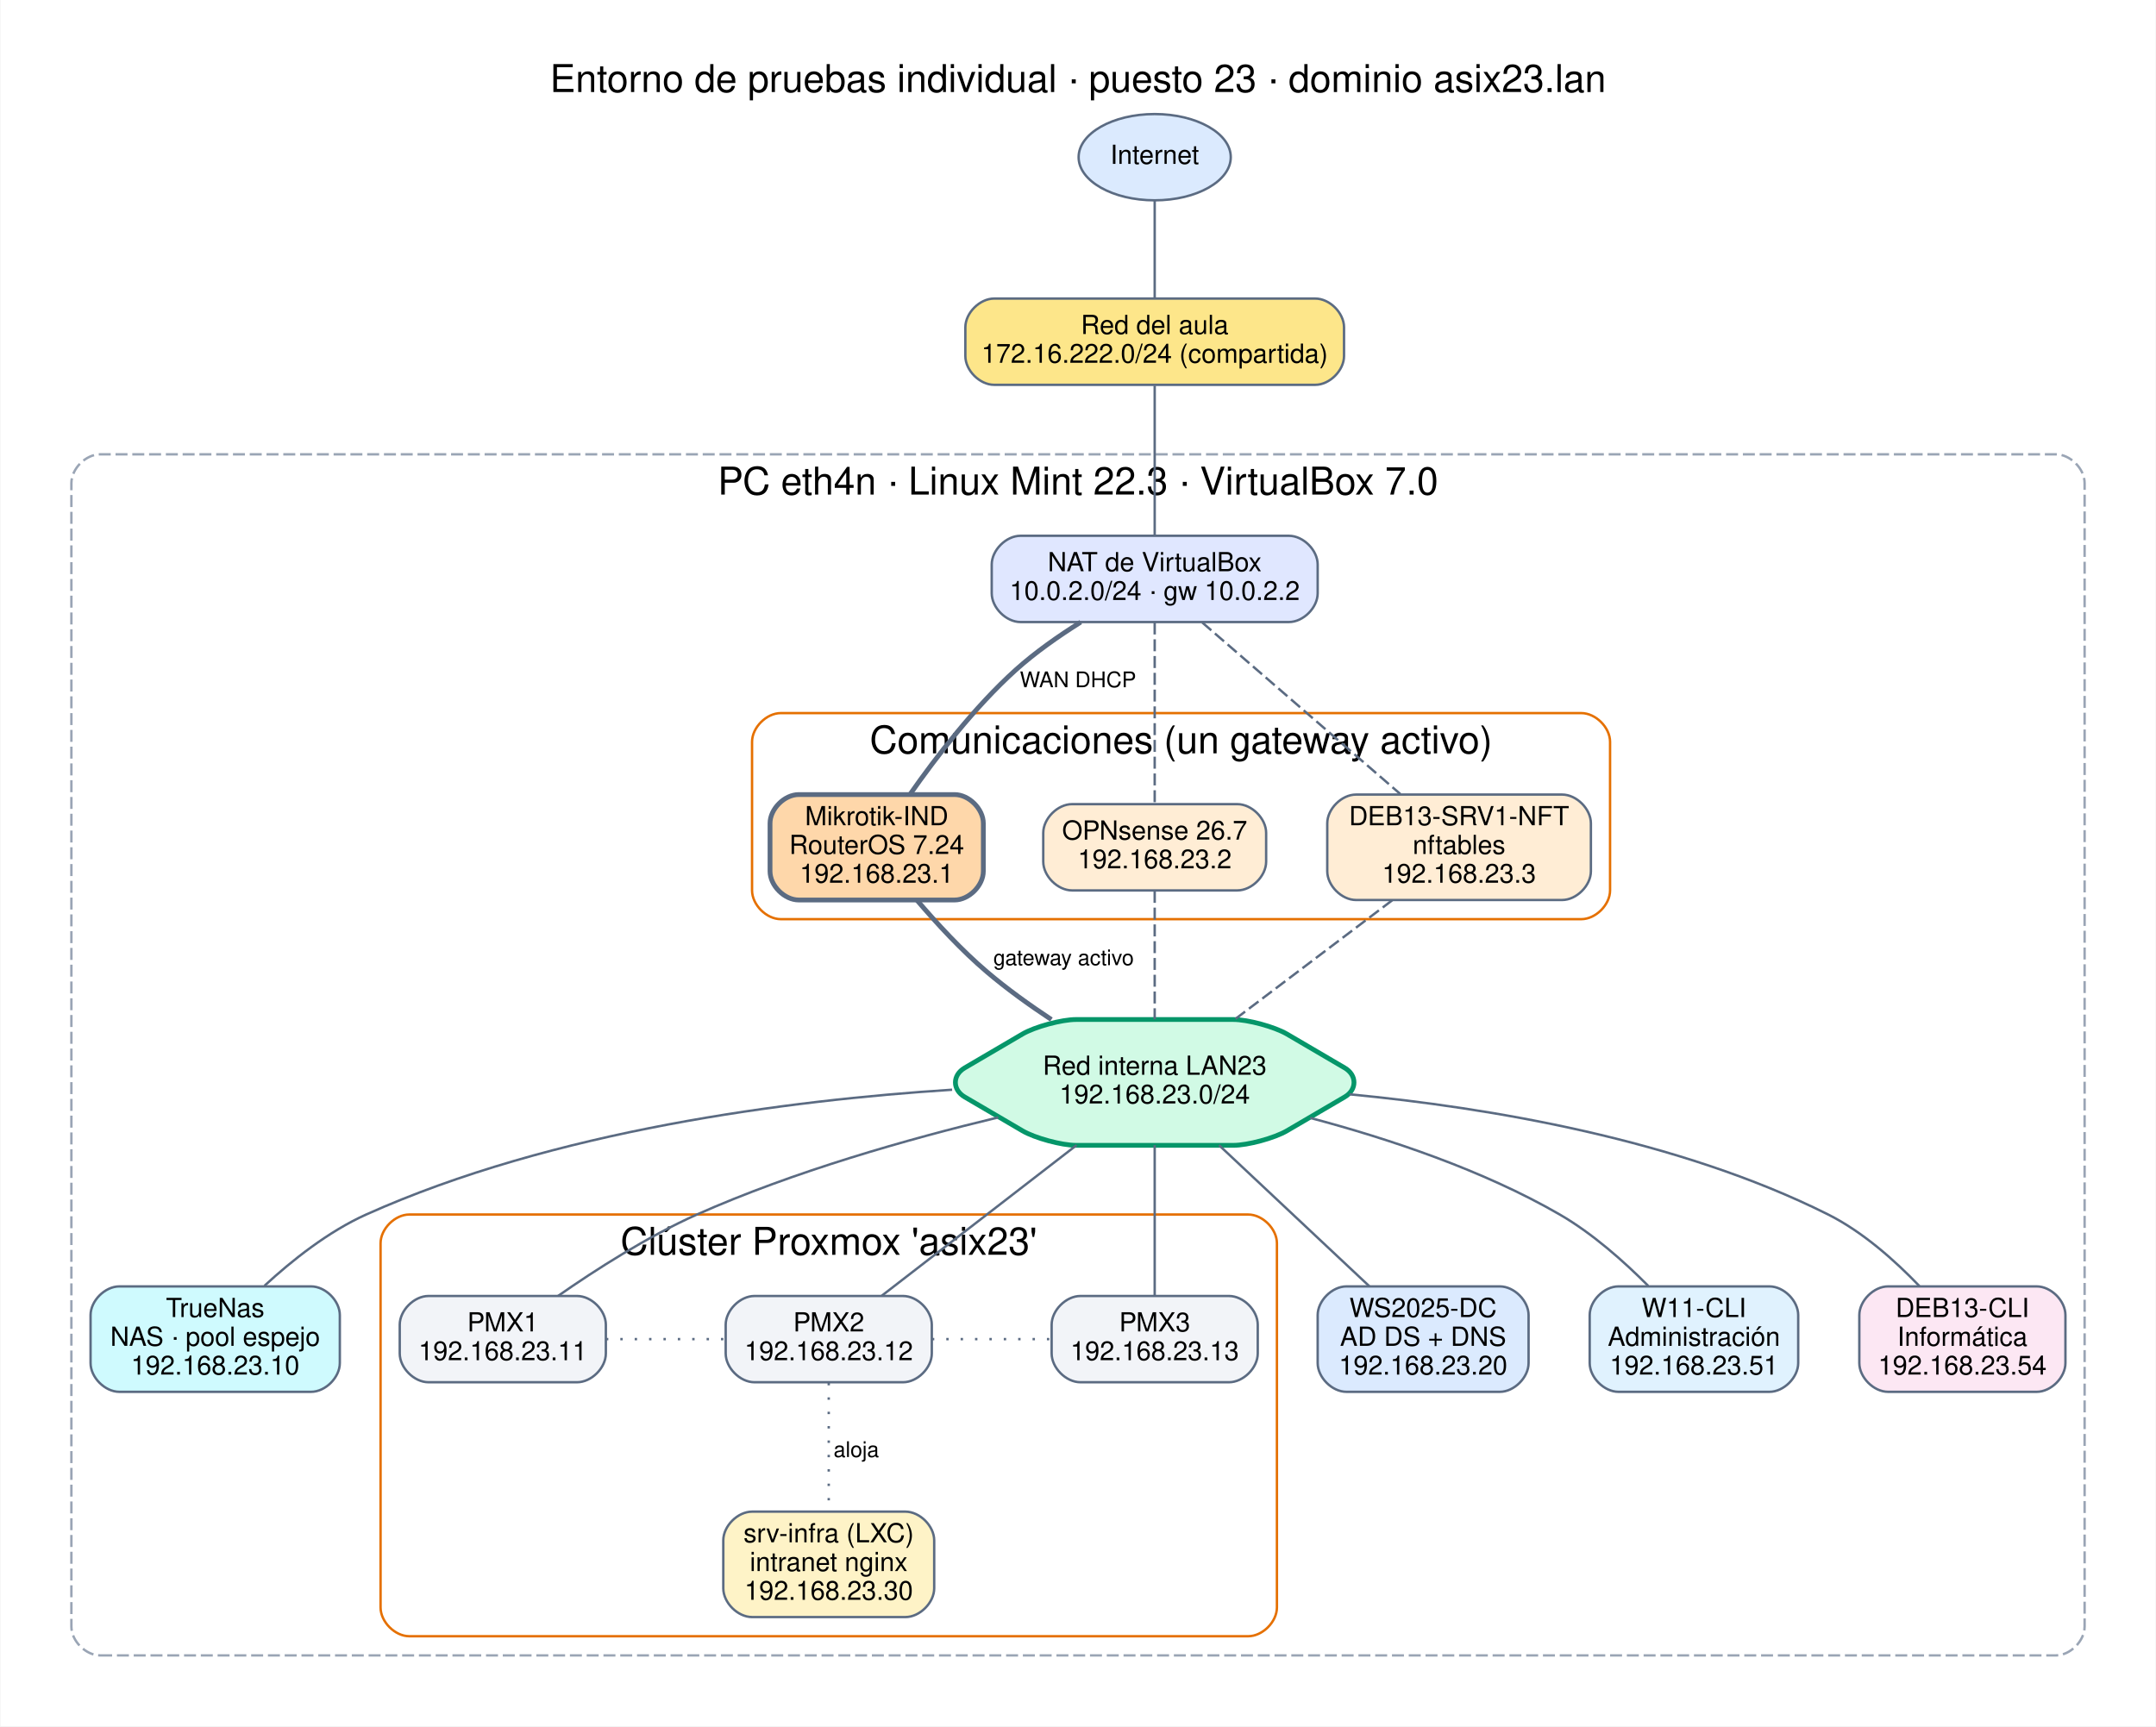
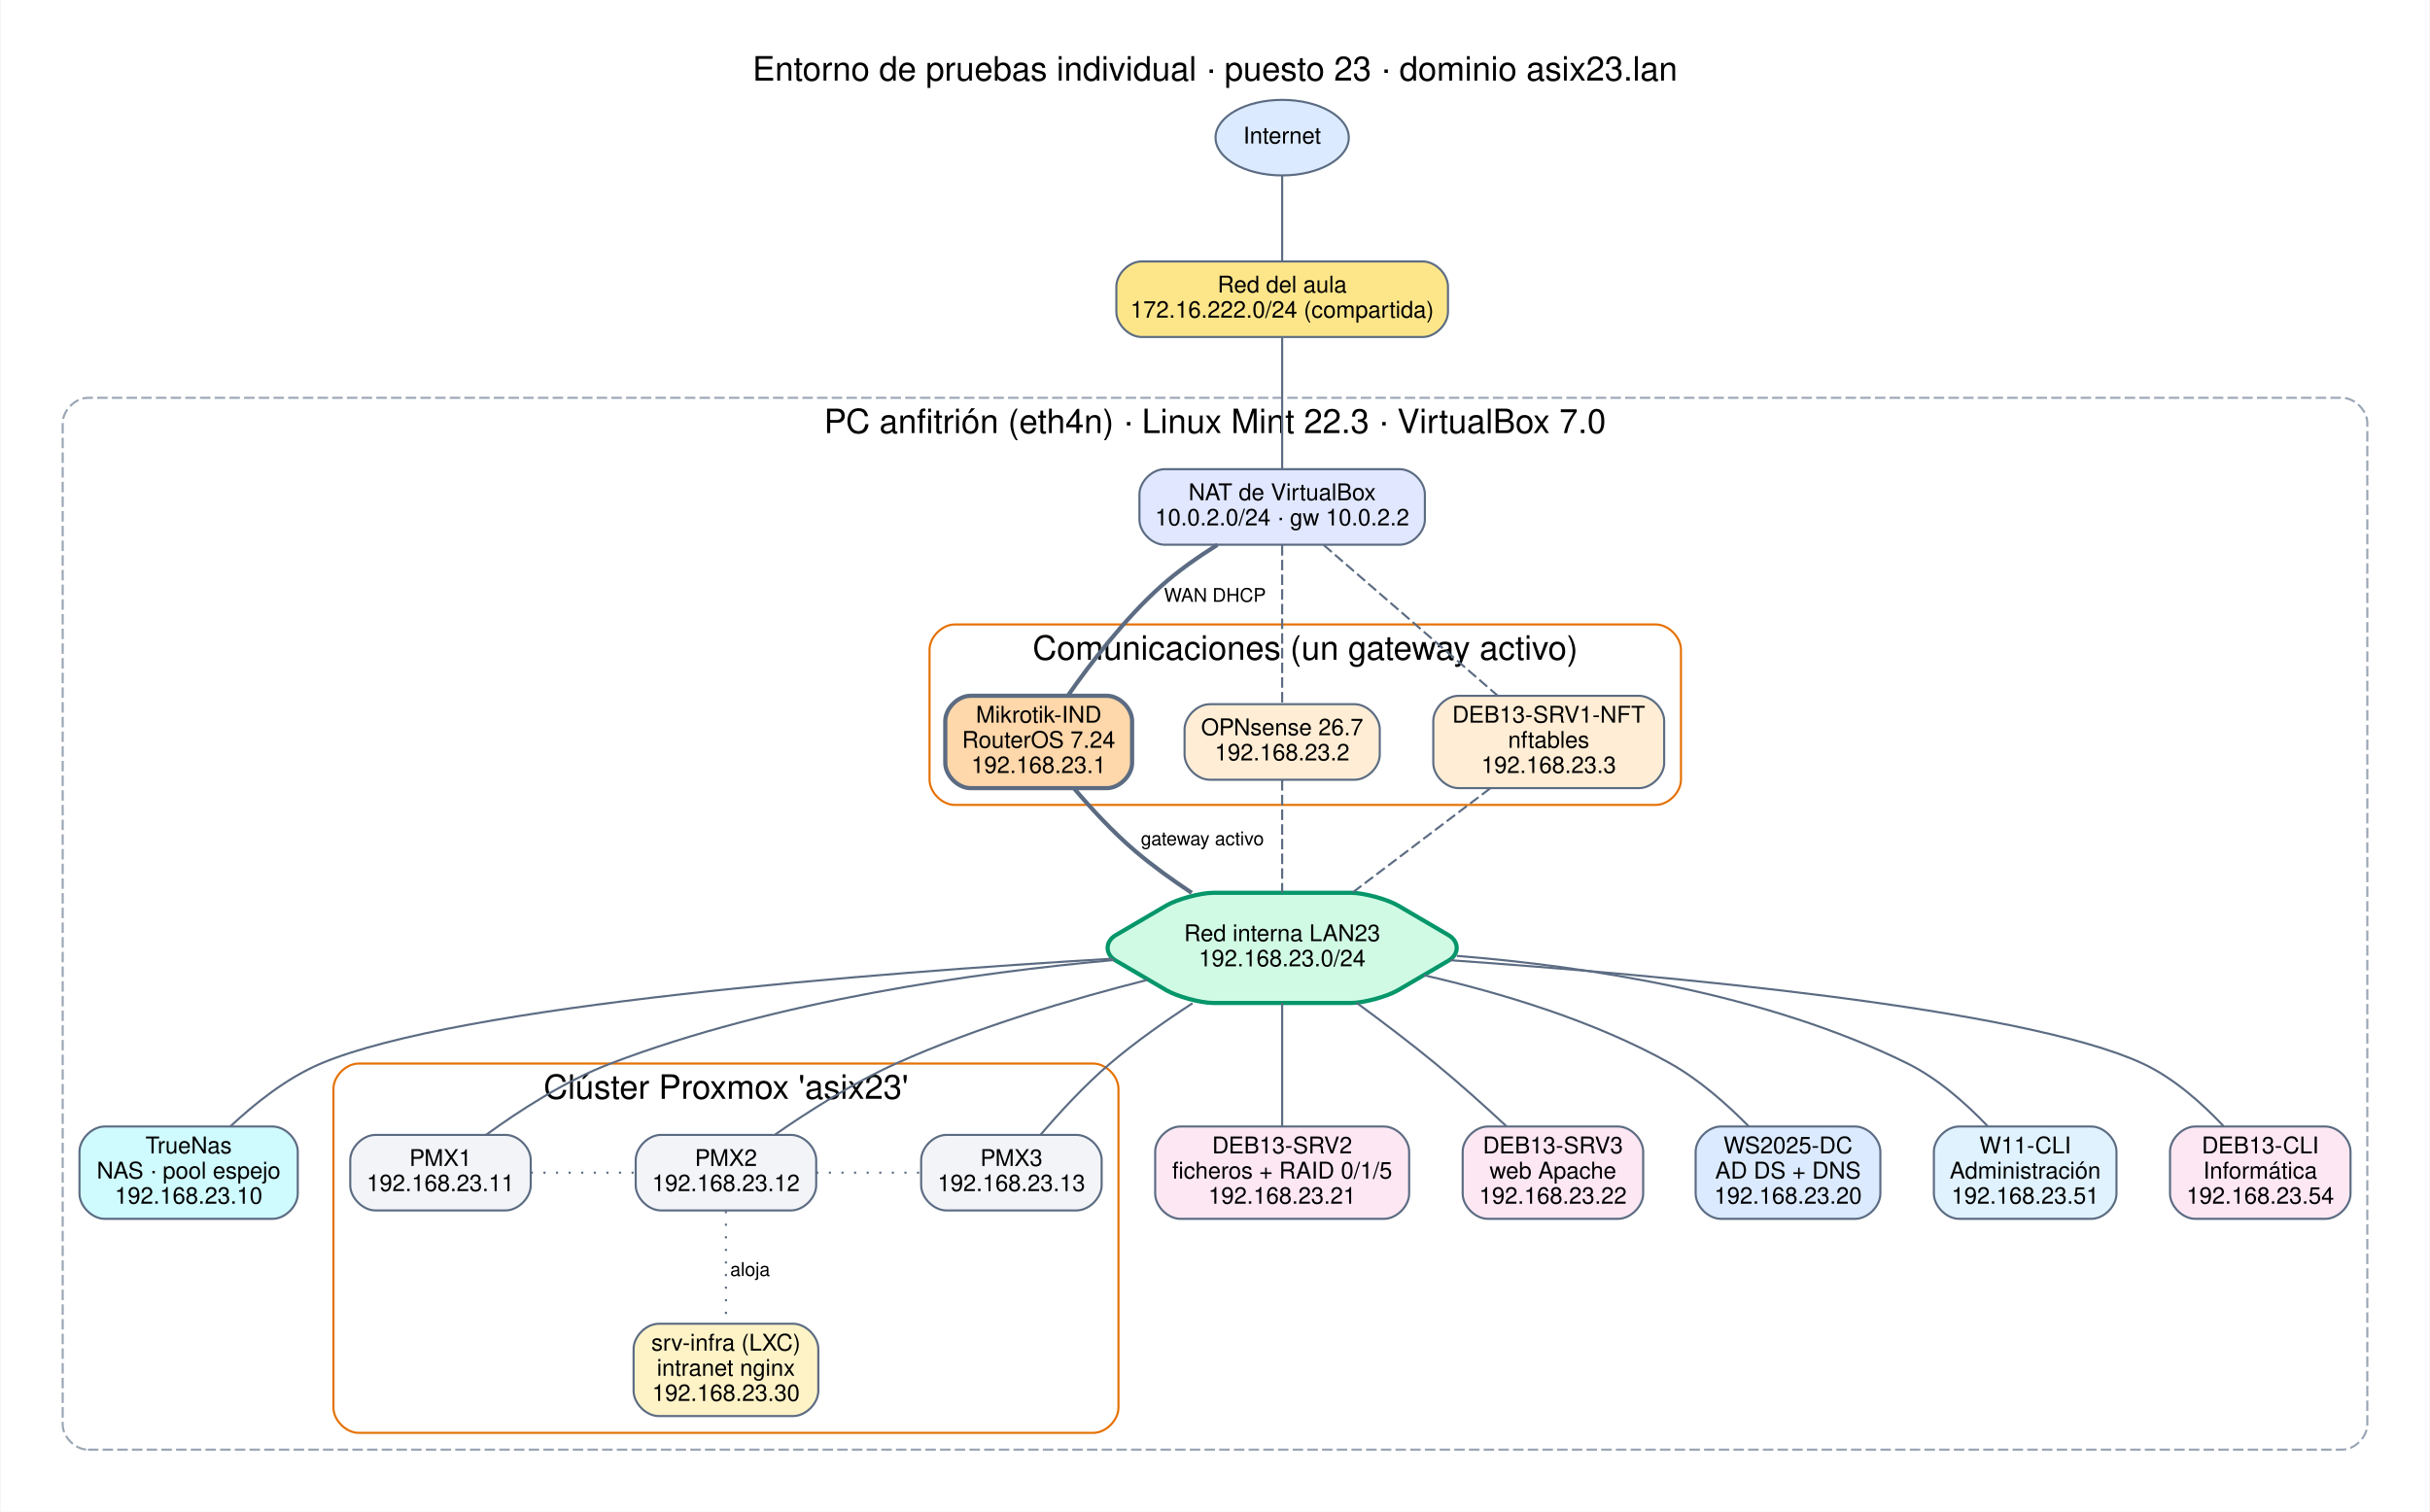
- <svg xmlns="http://www.w3.org/2000/svg" width="899pt" height="720pt" viewBox="0.00 0.00 899.20 720.46">
+ <svg xmlns="http://www.w3.org/2000/svg" width="1157pt" height="720pt" viewBox="0.00 0.00 1157.20 720.46">
  <g id="graph0" class="graph" transform="scale(1 1) rotate(0) translate(21.6 698.86)">
-     <polygon fill="white" stroke="transparent" points="-21.6,21.6 -21.6,-698.86 877.6,-698.86 877.6,21.6 -21.6,21.6" />
-     <text text-anchor="middle" x="428" y="-660.46" font-family="Helvetica,sans-Serif" font-size="16.00">Entorno de pruebas individual · puesto 23 · dominio asix23.lan</text>
+     <polygon fill="white" stroke="transparent" points="-21.6,21.6 -21.6,-698.86 1135.6,-698.86 1135.6,21.6 -21.6,21.6" />
+     <text text-anchor="middle" x="557" y="-660.46" font-family="Helvetica,sans-Serif" font-size="16.00">Entorno de pruebas individual · puesto 23 · dominio asix23.lan</text>
    <g id="clust1" class="cluster">
-       <path fill="white" stroke="#9aa5b5" stroke-dasharray="5,2" d="M20,-8C20,-8 836,-8 836,-8 842,-8 848,-14 848,-20 848,-20 848,-497.26 848,-497.26 848,-503.26 842,-509.26 836,-509.26 836,-509.26 20,-509.26 20,-509.26 14,-509.26 8,-503.26 8,-497.26 8,-497.26 8,-20 8,-20 8,-14 14,-8 20,-8" />
-       <text text-anchor="middle" x="428" y="-492.46" font-family="Helvetica,sans-Serif" font-size="16.00">PC eth4n · Linux Mint 22.3 · VirtualBox 7.0</text>
+       <path fill="white" stroke="#9aa5b5" stroke-dasharray="5,2" d="M20,-8C20,-8 1094,-8 1094,-8 1100,-8 1106,-14 1106,-20 1106,-20 1106,-497.26 1106,-497.26 1106,-503.26 1100,-509.26 1094,-509.26 1094,-509.26 20,-509.26 20,-509.26 14,-509.26 8,-503.26 8,-497.26 8,-497.26 8,-20 8,-20 8,-14 14,-8 20,-8" />
+       <text text-anchor="middle" x="557" y="-492.46" font-family="Helvetica,sans-Serif" font-size="16.00">PC anfitrión (eth4n) · Linux Mint 22.3 · VirtualBox 7.0</text>
    </g>
    <g id="clust2" class="cluster">
-       <path fill="white" stroke="#e57000" d="M304,-315.26C304,-315.26 638,-315.26 638,-315.26 644,-315.26 650,-321.26 650,-327.26 650,-327.26 650,-389.26 650,-389.26 650,-395.26 644,-401.26 638,-401.26 638,-401.26 304,-401.26 304,-401.26 298,-401.26 292,-395.26 292,-389.26 292,-389.26 292,-327.26 292,-327.26 292,-321.26 298,-315.26 304,-315.26" />
-       <text text-anchor="middle" x="471" y="-384.46" font-family="Helvetica,sans-Serif" font-size="16.00">Comunicaciones (un gateway activo)</text>
+       <path fill="white" stroke="#e57000" d="M433,-315.26C433,-315.26 767,-315.26 767,-315.26 773,-315.26 779,-321.26 779,-327.26 779,-327.26 779,-389.26 779,-389.26 779,-395.26 773,-401.26 767,-401.26 767,-401.26 433,-401.26 433,-401.26 427,-401.26 421,-395.26 421,-389.26 421,-389.26 421,-327.26 421,-327.26 421,-321.26 427,-315.26 433,-315.26" />
+       <text text-anchor="middle" x="600" y="-384.46" font-family="Helvetica,sans-Serif" font-size="16.00">Comunicaciones (un gateway activo)</text>
    </g>
    <g id="clust3" class="cluster">
      <path fill="white" stroke="#e57000" d="M149,-16C149,-16 499,-16 499,-16 505,-16 511,-22 511,-28 511,-28 511,-180 511,-180 511,-186 505,-192 499,-192 499,-192 149,-192 149,-192 143,-192 137,-186 137,-180 137,-180 137,-28 137,-28 137,-22 143,-16 149,-16" />
      <text text-anchor="middle" x="324" y="-175.2" font-family="Helvetica,sans-Serif" font-size="16.00">Clúster Proxmox 'asix23'</text>
    </g>
    <g id="node1" class="node">
-       <ellipse fill="#dbeafe" stroke="#5b6b82" cx="460" cy="-633.26" rx="31.74" ry="18" />
-       <text text-anchor="middle" x="460" y="-630.46" font-family="Helvetica,sans-Serif" font-size="11.00">Internet</text>
+       <ellipse fill="#dbeafe" stroke="#5b6b82" cx="589" cy="-633.26" rx="31.74" ry="18" />
+       <text text-anchor="middle" x="589" y="-630.46" font-family="Helvetica,sans-Serif" font-size="11.00">Internet</text>
    </g>
    <g id="node2" class="node">
-       <path fill="#fde68a" stroke="#5b6b82" d="M527,-574.26C527,-574.26 393,-574.26 393,-574.26 387,-574.26 381,-568.26 381,-562.26 381,-562.26 381,-550.26 381,-550.26 381,-544.26 387,-538.26 393,-538.26 393,-538.26 527,-538.26 527,-538.26 533,-538.26 539,-544.26 539,-550.26 539,-550.26 539,-562.26 539,-562.26 539,-568.26 533,-574.26 527,-574.26" />
-       <text text-anchor="middle" x="460" y="-559.46" font-family="Helvetica,sans-Serif" font-size="11.00">Red del aula</text>
-       <text text-anchor="middle" x="460" y="-547.46" font-family="Helvetica,sans-Serif" font-size="11.00">172.16.222.0/24 (compartida)</text>
+       <path fill="#fde68a" stroke="#5b6b82" d="M656,-574.26C656,-574.26 522,-574.26 522,-574.26 516,-574.26 510,-568.26 510,-562.26 510,-562.26 510,-550.26 510,-550.26 510,-544.26 516,-538.26 522,-538.26 522,-538.26 656,-538.26 656,-538.26 662,-538.26 668,-544.26 668,-550.26 668,-550.26 668,-562.26 668,-562.26 668,-568.26 662,-574.26 656,-574.26" />
+       <text text-anchor="middle" x="589" y="-559.46" font-family="Helvetica,sans-Serif" font-size="11.00">Red del aula</text>
+       <text text-anchor="middle" x="589" y="-547.46" font-family="Helvetica,sans-Serif" font-size="11.00">172.16.222.0/24 (compartida)</text>
    </g>
    <g id="edge1" class="edge">
-       <path fill="none" stroke="#5b6b82" d="M460,-615.24C460,-603.05 460,-586.7 460,-574.47" />
+       <path fill="none" stroke="#5b6b82" d="M589,-615.24C589,-603.05 589,-586.7 589,-574.47" />
    </g>
    <g id="node3" class="node">
-       <path fill="#e0e7ff" stroke="#5b6b82" d="M516,-475.26C516,-475.26 404,-475.26 404,-475.26 398,-475.26 392,-469.26 392,-463.26 392,-463.26 392,-451.26 392,-451.26 392,-445.26 398,-439.26 404,-439.26 404,-439.26 516,-439.26 516,-439.26 522,-439.26 528,-445.26 528,-451.26 528,-451.26 528,-463.26 528,-463.26 528,-469.26 522,-475.26 516,-475.26" />
-       <text text-anchor="middle" x="460" y="-460.46" font-family="Helvetica,sans-Serif" font-size="11.00">NAT de VirtualBox</text>
-       <text text-anchor="middle" x="460" y="-448.46" font-family="Helvetica,sans-Serif" font-size="11.00">10.0.2.0/24 · gw 10.0.2.2</text>
+       <path fill="#e0e7ff" stroke="#5b6b82" d="M645,-475.26C645,-475.26 533,-475.26 533,-475.26 527,-475.26 521,-469.26 521,-463.26 521,-463.26 521,-451.26 521,-451.26 521,-445.26 527,-439.26 533,-439.26 533,-439.26 645,-439.26 645,-439.26 651,-439.26 657,-445.26 657,-451.26 657,-451.26 657,-463.26 657,-463.26 657,-469.26 651,-475.26 645,-475.26" />
+       <text text-anchor="middle" x="589" y="-460.46" font-family="Helvetica,sans-Serif" font-size="11.00">NAT de VirtualBox</text>
+       <text text-anchor="middle" x="589" y="-448.46" font-family="Helvetica,sans-Serif" font-size="11.00">10.0.2.0/24 · gw 10.0.2.2</text>
    </g>
    <g id="edge2" class="edge">
-       <path fill="none" stroke="#5b6b82" d="M460,-537.91C460,-520.26 460,-493.05 460,-475.45" />
+       <path fill="none" stroke="#5b6b82" d="M589,-537.91C589,-520.26 589,-493.05 589,-475.45" />
    </g>
    <g id="node4" class="node">
-       <path fill="#fed7aa" stroke="#5b6b82" stroke-width="2" d="M376.5,-367.26C376.5,-367.26 311.5,-367.26 311.5,-367.26 305.5,-367.26 299.5,-361.26 299.5,-355.26 299.5,-355.26 299.5,-335.26 299.5,-335.26 299.5,-329.26 305.5,-323.26 311.5,-323.26 311.5,-323.26 376.5,-323.26 376.5,-323.26 382.5,-323.26 388.5,-329.26 388.5,-335.26 388.5,-335.26 388.5,-355.26 388.5,-355.26 388.5,-361.26 382.5,-367.26 376.5,-367.26" />
-       <text text-anchor="middle" x="344" y="-354.46" font-family="Helvetica,sans-Serif" font-size="11.00">Mikrotik-IND</text>
-       <text text-anchor="middle" x="344" y="-342.46" font-family="Helvetica,sans-Serif" font-size="11.00">RouterOS 7.24</text>
-       <text text-anchor="middle" x="344" y="-330.46" font-family="Helvetica,sans-Serif" font-size="11.00">192.168.23.1</text>
+       <path fill="#fed7aa" stroke="#5b6b82" stroke-width="2" d="M505.5,-367.26C505.5,-367.26 440.5,-367.26 440.5,-367.26 434.5,-367.26 428.5,-361.26 428.5,-355.26 428.5,-355.26 428.5,-335.26 428.5,-335.26 428.5,-329.26 434.5,-323.26 440.5,-323.26 440.5,-323.26 505.5,-323.26 505.5,-323.26 511.5,-323.26 517.5,-329.26 517.5,-335.26 517.5,-335.26 517.5,-355.26 517.5,-355.26 517.5,-361.26 511.5,-367.26 505.5,-367.26" />
+       <text text-anchor="middle" x="473" y="-354.46" font-family="Helvetica,sans-Serif" font-size="11.00">Mikrotik-IND</text>
+       <text text-anchor="middle" x="473" y="-342.46" font-family="Helvetica,sans-Serif" font-size="11.00">RouterOS 7.24</text>
+       <text text-anchor="middle" x="473" y="-330.46" font-family="Helvetica,sans-Serif" font-size="11.00">192.168.23.1</text>
    </g>
    <g id="edge3" class="edge">
-       <path fill="none" stroke="#5b6b82" stroke-width="2" d="M429.14,-439.22C419.95,-433.46 410.16,-426.61 402,-419.26 384.81,-403.76 368.72,-382.8 357.88,-367.31" />
-       <text text-anchor="middle" x="428" y="-412.06" font-family="Helvetica,sans-Serif" font-size="9.00"> WAN DHCP</text>
+       <path fill="none" stroke="#5b6b82" stroke-width="2" d="M558.14,-439.22C548.95,-433.46 539.16,-426.61 531,-419.26 513.81,-403.76 497.72,-382.8 486.88,-367.31" />
+       <text text-anchor="middle" x="557" y="-412.06" font-family="Helvetica,sans-Serif" font-size="9.00"> WAN DHCP</text>
    </g>
    <g id="node5" class="node">
-       <path fill="#ffedd5" stroke="#5b6b82" d="M494.5,-363.26C494.5,-363.26 425.5,-363.26 425.5,-363.26 419.5,-363.26 413.5,-357.26 413.5,-351.26 413.5,-351.26 413.5,-339.26 413.5,-339.26 413.5,-333.26 419.5,-327.26 425.5,-327.26 425.5,-327.26 494.5,-327.26 494.5,-327.26 500.5,-327.26 506.5,-333.26 506.5,-339.26 506.5,-339.26 506.5,-351.26 506.5,-351.26 506.5,-357.26 500.5,-363.26 494.5,-363.26" />
-       <text text-anchor="middle" x="460" y="-348.46" font-family="Helvetica,sans-Serif" font-size="11.00">OPNsense 26.7</text>
-       <text text-anchor="middle" x="460" y="-336.46" font-family="Helvetica,sans-Serif" font-size="11.00">192.168.23.2</text>
+       <path fill="#ffedd5" stroke="#5b6b82" d="M623.5,-363.26C623.5,-363.26 554.5,-363.26 554.5,-363.26 548.5,-363.26 542.5,-357.26 542.5,-351.26 542.5,-351.26 542.5,-339.26 542.5,-339.26 542.5,-333.26 548.5,-327.26 554.5,-327.26 554.5,-327.26 623.5,-327.26 623.5,-327.26 629.5,-327.26 635.5,-333.26 635.5,-339.26 635.5,-339.26 635.5,-351.26 635.5,-351.26 635.5,-357.26 629.5,-363.26 623.5,-363.26" />
+       <text text-anchor="middle" x="589" y="-348.46" font-family="Helvetica,sans-Serif" font-size="11.00">OPNsense 26.7</text>
+       <text text-anchor="middle" x="589" y="-336.46" font-family="Helvetica,sans-Serif" font-size="11.00">192.168.23.2</text>
    </g>
    <g id="edge4" class="edge">
-       <path fill="none" stroke="#5b6b82" stroke-dasharray="5,2" d="M460,-439.07C460,-418.4 460,-383.93 460,-363.32" />
+       <path fill="none" stroke="#5b6b82" stroke-dasharray="5,2" d="M589,-439.07C589,-418.4 589,-383.93 589,-363.32" />
    </g>
    <g id="node6" class="node">
-       <path fill="#ffedd5" stroke="#5b6b82" d="M630,-367.26C630,-367.26 544,-367.26 544,-367.26 538,-367.26 532,-361.26 532,-355.26 532,-355.26 532,-335.26 532,-335.26 532,-329.26 538,-323.26 544,-323.26 544,-323.26 630,-323.26 630,-323.26 636,-323.26 642,-329.26 642,-335.26 642,-335.26 642,-355.26 642,-355.26 642,-361.26 636,-367.26 630,-367.26" />
-       <text text-anchor="middle" x="587" y="-354.46" font-family="Helvetica,sans-Serif" font-size="11.00">DEB13-SRV1-NFT</text>
-       <text text-anchor="middle" x="587" y="-342.46" font-family="Helvetica,sans-Serif" font-size="11.00">nftables</text>
-       <text text-anchor="middle" x="587" y="-330.46" font-family="Helvetica,sans-Serif" font-size="11.00">192.168.23.3</text>
+       <path fill="#ffedd5" stroke="#5b6b82" d="M759,-367.26C759,-367.26 673,-367.26 673,-367.26 667,-367.26 661,-361.26 661,-355.26 661,-355.26 661,-335.26 661,-335.26 661,-329.26 667,-323.26 673,-323.26 673,-323.26 759,-323.26 759,-323.26 765,-323.26 771,-329.26 771,-335.26 771,-335.26 771,-355.26 771,-355.26 771,-361.26 765,-367.26 759,-367.26" />
+       <text text-anchor="middle" x="716" y="-354.46" font-family="Helvetica,sans-Serif" font-size="11.00">DEB13-SRV1-NFT</text>
+       <text text-anchor="middle" x="716" y="-342.46" font-family="Helvetica,sans-Serif" font-size="11.00">nftables</text>
+       <text text-anchor="middle" x="716" y="-330.46" font-family="Helvetica,sans-Serif" font-size="11.00">192.168.23.3</text>
    </g>
    <g id="edge5" class="edge">
-       <path fill="none" stroke="#5b6b82" stroke-dasharray="5,2" d="M479.84,-439.07C502.17,-419.73 538.44,-388.31 562.51,-367.46" />
+       <path fill="none" stroke="#5b6b82" stroke-dasharray="5,2" d="M608.84,-439.07C631.17,-419.73 667.44,-388.31 691.51,-367.46" />
    </g>
    <g id="node7" class="node">
-       <path fill="#d1fae5" stroke="#059669" stroke-width="2" d="M539.28,-253.19C539.28,-253.19 515.17,-267.32 515.17,-267.32 509.99,-270.35 498.81,-273.38 492.81,-273.38 492.81,-273.38 427.19,-273.38 427.19,-273.38 421.19,-273.38 410.01,-270.35 404.83,-267.32 404.83,-267.32 380.72,-253.19 380.72,-253.19 375.55,-250.16 375.55,-244.09 380.72,-241.06 380.72,-241.06 404.83,-226.94 404.83,-226.94 410.01,-223.9 421.19,-220.87 427.19,-220.87 427.19,-220.87 492.81,-220.87 492.81,-220.87 498.81,-220.87 509.99,-223.9 515.17,-226.94 515.17,-226.94 539.28,-241.06 539.28,-241.06 544.45,-244.09 544.45,-250.16 539.28,-253.19" />
-       <text text-anchor="middle" x="460" y="-250.33" font-family="Helvetica,sans-Serif" font-size="11.00">Red interna LAN23</text>
-       <text text-anchor="middle" x="460" y="-238.33" font-family="Helvetica,sans-Serif" font-size="11.00">192.168.23.0/24</text>
+       <path fill="#d1fae5" stroke="#059669" stroke-width="2" d="M668.28,-253.19C668.28,-253.19 644.17,-267.32 644.17,-267.32 638.99,-270.35 627.81,-273.38 621.81,-273.38 621.81,-273.38 556.19,-273.38 556.19,-273.38 550.19,-273.38 539.01,-270.35 533.83,-267.32 533.83,-267.32 509.72,-253.19 509.72,-253.19 504.55,-250.16 504.55,-244.09 509.72,-241.06 509.72,-241.06 533.83,-226.94 533.83,-226.94 539.01,-223.9 550.19,-220.87 556.19,-220.87 556.19,-220.87 621.81,-220.87 621.81,-220.87 627.81,-220.87 638.99,-223.9 644.17,-226.94 644.17,-226.94 668.28,-241.06 668.28,-241.06 673.45,-244.09 673.45,-250.16 668.28,-253.19" />
+       <text text-anchor="middle" x="589" y="-250.33" font-family="Helvetica,sans-Serif" font-size="11.00">Red interna LAN23</text>
+       <text text-anchor="middle" x="589" y="-238.33" font-family="Helvetica,sans-Serif" font-size="11.00">192.168.23.0/24</text>
    </g>
    <g id="edge6" class="edge">
-       <path fill="none" stroke="#5b6b82" stroke-width="2" d="M360.77,-323.22C369.03,-313.53 379.46,-302.22 390,-293.26 398.26,-286.23 407.69,-279.45 416.89,-273.37" />
-       <text text-anchor="middle" x="422" y="-296.06" font-family="Helvetica,sans-Serif" font-size="9.00"> gateway activo</text>
+       <path fill="none" stroke="#5b6b82" stroke-width="2" d="M489.77,-323.22C498.03,-313.53 508.46,-302.22 519,-293.26 527.26,-286.23 536.69,-279.45 545.89,-273.37" />
+       <text text-anchor="middle" x="551" y="-296.06" font-family="Helvetica,sans-Serif" font-size="9.00"> gateway activo</text>
    </g>
    <g id="edge7" class="edge">
-       <path fill="none" stroke="#5b6b82" stroke-dasharray="5,2" d="M460,-327.07C460,-312.17 460,-290.39 460,-273.48" />
+       <path fill="none" stroke="#5b6b82" stroke-dasharray="5,2" d="M589,-327.07C589,-312.17 589,-290.39 589,-273.48" />
    </g>
    <g id="edge8" class="edge">
-       <path fill="none" stroke="#5b6b82" stroke-dasharray="5,2" d="M559.13,-323.16C539.71,-308.46 513.71,-288.78 493.21,-273.27" />
+       <path fill="none" stroke="#5b6b82" stroke-dasharray="5,2" d="M688.13,-323.16C668.71,-308.46 642.71,-288.78 622.21,-273.27" />
    </g>
    <g id="node8" class="node">
      <path fill="#cffafe" stroke="#5b6b82" d="M108,-162C108,-162 28,-162 28,-162 22,-162 16,-156 16,-150 16,-150 16,-130 16,-130 16,-124 22,-118 28,-118 28,-118 108,-118 108,-118 114,-118 120,-124 120,-130 120,-130 120,-150 120,-150 120,-156 114,-162 108,-162" />
      <text text-anchor="middle" x="68" y="-149.2" font-family="Helvetica,sans-Serif" font-size="11.00">TrueNas</text>
      <text text-anchor="middle" x="68" y="-137.2" font-family="Helvetica,sans-Serif" font-size="11.00">NAS · pool espejo</text>
      <text text-anchor="middle" x="68" y="-125.2" font-family="Helvetica,sans-Serif" font-size="11.00">192.168.23.10</text>
    </g>
    <g id="edge9" class="edge">
-       <path fill="none" stroke="#5b6b82" d="M375.47,-244.08C306.91,-239.68 209.16,-227.07 131,-192 115.21,-184.91 100.05,-172.86 88.56,-162.26" />
+       <path fill="none" stroke="#5b6b82" d="M508.01,-241.97C395.19,-235.26 197.12,-219.88 131,-192 114.79,-185.16 99.39,-172.85 87.87,-162.03" />
    </g>
    <g id="node9" class="node">
      <path fill="#f2f4f8" stroke="#5b6b82" d="M219,-158C219,-158 157,-158 157,-158 151,-158 145,-152 145,-146 145,-146 145,-134 145,-134 145,-128 151,-122 157,-122 157,-122 219,-122 219,-122 225,-122 231,-128 231,-134 231,-134 231,-146 231,-146 231,-152 225,-158 219,-158" />
      <text text-anchor="middle" x="188" y="-143.2" font-family="Helvetica,sans-Serif" font-size="11.00">PMX1</text>
      <text text-anchor="middle" x="188" y="-131.2" font-family="Helvetica,sans-Serif" font-size="11.00">192.168.23.11</text>
    </g>
    <g id="edge10" class="edge">
-       <path fill="none" stroke="#5b6b82" d="M394.72,-232.53C357.05,-223.48 309.3,-209.95 269,-192 248.36,-182.8 226.79,-168.99 211.1,-158.05" />
+       <path fill="none" stroke="#5b6b82" d="M509.13,-241.36C442.97,-235.37 347.43,-221.95 269,-192 247.42,-183.76 225.4,-169.43 209.77,-158.06" />
    </g>
    <g id="node10" class="node">
      <path fill="#f2f4f8" stroke="#5b6b82" d="M355,-158C355,-158 293,-158 293,-158 287,-158 281,-152 281,-146 281,-146 281,-134 281,-134 281,-128 287,-122 293,-122 293,-122 355,-122 355,-122 361,-122 367,-128 367,-134 367,-134 367,-146 367,-146 367,-152 361,-158 355,-158" />
      <text text-anchor="middle" x="324" y="-143.2" font-family="Helvetica,sans-Serif" font-size="11.00">PMX2</text>
      <text text-anchor="middle" x="324" y="-131.2" font-family="Helvetica,sans-Serif" font-size="11.00">192.168.23.12</text>
    </g>
    <g id="edge11" class="edge">
-       <path fill="none" stroke="#5b6b82" d="M427.42,-220.95C402.28,-201.51 368.16,-175.14 346.12,-158.1" />
+       <path fill="none" stroke="#5b6b82" d="M524.86,-231.89C488.77,-222.75 443.39,-209.33 405,-192 384.55,-182.77 363.15,-169.09 347.48,-158.22" />
    </g>
    <g id="node11" class="node">
      <path fill="#f2f4f8" stroke="#5b6b82" d="M491,-158C491,-158 429,-158 429,-158 423,-158 417,-152 417,-146 417,-146 417,-134 417,-134 417,-128 423,-122 429,-122 429,-122 491,-122 491,-122 497,-122 503,-128 503,-134 503,-134 503,-146 503,-146 503,-152 497,-158 491,-158" />
      <text text-anchor="middle" x="460" y="-143.2" font-family="Helvetica,sans-Serif" font-size="11.00">PMX3</text>
      <text text-anchor="middle" x="460" y="-131.2" font-family="Helvetica,sans-Serif" font-size="11.00">192.168.23.13</text>
    </g>
    <g id="edge12" class="edge">
-       <path fill="none" stroke="#5b6b82" d="M460,-220.95C460,-201.51 460,-175.14 460,-158.1" />
+       <path fill="none" stroke="#5b6b82" d="M546.3,-220.74C533.21,-212.23 519.08,-202.28 507,-192 494.89,-181.7 482.78,-168.47 473.88,-158.06" />
    </g>
    <g id="node13" class="node">
-       <path fill="#dbeafe" stroke="#5b6b82" d="M604,-162C604,-162 540,-162 540,-162 534,-162 528,-156 528,-150 528,-150 528,-130 528,-130 528,-124 534,-118 540,-118 540,-118 604,-118 604,-118 610,-118 616,-124 616,-130 616,-130 616,-150 616,-150 616,-156 610,-162 604,-162" />
-       <text text-anchor="middle" x="572" y="-149.2" font-family="Helvetica,sans-Serif" font-size="11.00">WS2025-DC</text>
-       <text text-anchor="middle" x="572" y="-137.2" font-family="Helvetica,sans-Serif" font-size="11.00">AD DS + DNS</text>
-       <text text-anchor="middle" x="572" y="-125.2" font-family="Helvetica,sans-Serif" font-size="11.00">192.168.23.20</text>
+       <path fill="#fce7f3" stroke="#5b6b82" d="M637.5,-162C637.5,-162 540.5,-162 540.5,-162 534.5,-162 528.5,-156 528.5,-150 528.5,-150 528.5,-130 528.5,-130 528.5,-124 534.5,-118 540.5,-118 540.5,-118 637.5,-118 637.5,-118 643.5,-118 649.5,-124 649.5,-130 649.5,-130 649.5,-150 649.5,-150 649.5,-156 643.5,-162 637.5,-162" />
+       <text text-anchor="middle" x="589" y="-149.2" font-family="Helvetica,sans-Serif" font-size="11.00">DEB13-SRV2</text>
+       <text text-anchor="middle" x="589" y="-137.2" font-family="Helvetica,sans-Serif" font-size="11.00">ficheros + RAID 0/1/5</text>
+       <text text-anchor="middle" x="589" y="-125.2" font-family="Helvetica,sans-Serif" font-size="11.00">192.168.23.21</text>
+     </g>
+     <g id="edge16" class="edge">
+       <path fill="none" stroke="#5b6b82" d="M589,-220.95C589,-202.97 589,-179.06 589,-162.08" />
+     </g>
+     <g id="node14" class="node">
+       <path fill="#fce7f3" stroke="#5b6b82" d="M749,-162C749,-162 687,-162 687,-162 681,-162 675,-156 675,-150 675,-150 675,-130 675,-130 675,-124 681,-118 687,-118 687,-118 749,-118 749,-118 755,-118 761,-124 761,-130 761,-130 761,-150 761,-150 761,-156 755,-162 749,-162" />
+       <text text-anchor="middle" x="718" y="-149.2" font-family="Helvetica,sans-Serif" font-size="11.00">DEB13-SRV3</text>
+       <text text-anchor="middle" x="718" y="-137.2" font-family="Helvetica,sans-Serif" font-size="11.00">web Apache</text>
+       <text text-anchor="middle" x="718" y="-125.2" font-family="Helvetica,sans-Serif" font-size="11.00">192.168.23.22</text>
+     </g>
+     <g id="edge17" class="edge">
+       <path fill="none" stroke="#5b6b82" d="M624.45,-220.95C636.56,-212.06 650.06,-201.82 662,-192 673.48,-182.56 685.73,-171.52 695.84,-162.13" />
+     </g>
+     <g id="node15" class="node">
+       <path fill="#dbeafe" stroke="#5b6b82" d="M862,-162C862,-162 798,-162 798,-162 792,-162 786,-156 786,-150 786,-150 786,-130 786,-130 786,-124 792,-118 798,-118 798,-118 862,-118 862,-118 868,-118 874,-124 874,-130 874,-130 874,-150 874,-150 874,-156 868,-162 862,-162" />
+       <text text-anchor="middle" x="830" y="-149.2" font-family="Helvetica,sans-Serif" font-size="11.00">WS2025-DC</text>
+       <text text-anchor="middle" x="830" y="-137.2" font-family="Helvetica,sans-Serif" font-size="11.00">AD DS + DNS</text>
+       <text text-anchor="middle" x="830" y="-125.2" font-family="Helvetica,sans-Serif" font-size="11.00">192.168.23.20</text>
    </g>
    <g id="edge13" class="edge">
-       <path fill="none" stroke="#5b6b82" d="M486.83,-220.95C505.98,-202.97 531.46,-179.06 549.54,-162.08" />
+       <path fill="none" stroke="#5b6b82" d="M656.54,-234.1C692.92,-225.76 737.67,-212.4 774,-192 787.87,-184.21 801.14,-172.39 811.28,-162.09" />
    </g>
-     <g id="node14" class="node">
-       <path fill="#e0f2fe" stroke="#5b6b82" d="M716.5,-162C716.5,-162 653.5,-162 653.5,-162 647.5,-162 641.5,-156 641.5,-150 641.5,-150 641.5,-130 641.5,-130 641.5,-124 647.5,-118 653.5,-118 653.5,-118 716.5,-118 716.5,-118 722.5,-118 728.5,-124 728.5,-130 728.5,-130 728.5,-150 728.5,-150 728.5,-156 722.5,-162 716.5,-162" />
-       <text text-anchor="middle" x="685" y="-149.2" font-family="Helvetica,sans-Serif" font-size="11.00">W11-CLI</text>
-       <text text-anchor="middle" x="685" y="-137.2" font-family="Helvetica,sans-Serif" font-size="11.00">Administración</text>
-       <text text-anchor="middle" x="685" y="-125.2" font-family="Helvetica,sans-Serif" font-size="11.00">192.168.23.51</text>
+     <g id="node16" class="node">
+       <path fill="#e0f2fe" stroke="#5b6b82" d="M974.5,-162C974.5,-162 911.5,-162 911.5,-162 905.5,-162 899.5,-156 899.5,-150 899.5,-150 899.5,-130 899.5,-130 899.5,-124 905.5,-118 911.5,-118 911.5,-118 974.5,-118 974.5,-118 980.5,-118 986.5,-124 986.5,-130 986.5,-130 986.5,-150 986.5,-150 986.5,-156 980.5,-162 974.5,-162" />
+       <text text-anchor="middle" x="943" y="-149.2" font-family="Helvetica,sans-Serif" font-size="11.00">W11-CLI</text>
+       <text text-anchor="middle" x="943" y="-137.2" font-family="Helvetica,sans-Serif" font-size="11.00">Administración</text>
+       <text text-anchor="middle" x="943" y="-125.2" font-family="Helvetica,sans-Serif" font-size="11.00">192.168.23.51</text>
    </g>
    <g id="edge14" class="edge">
-       <path fill="none" stroke="#5b6b82" d="M524.91,-232.31C557.54,-223.67 596.86,-210.59 629,-192 642.66,-184.1 655.82,-172.4 665.94,-162.2" />
+       <path fill="none" stroke="#5b6b82" d="M672.2,-243.31C734.21,-238.36 819.48,-225.39 887,-192 901.5,-184.83 914.99,-172.78 925.1,-162.19" />
    </g>
-     <g id="node15" class="node">
-       <path fill="#fce7f3" stroke="#5b6b82" d="M828,-162C828,-162 766,-162 766,-162 760,-162 754,-156 754,-150 754,-150 754,-130 754,-130 754,-124 760,-118 766,-118 766,-118 828,-118 828,-118 834,-118 840,-124 840,-130 840,-130 840,-150 840,-150 840,-156 834,-162 828,-162" />
-       <text text-anchor="middle" x="797" y="-149.2" font-family="Helvetica,sans-Serif" font-size="11.00">DEB13-CLI</text>
-       <text text-anchor="middle" x="797" y="-137.2" font-family="Helvetica,sans-Serif" font-size="11.00">Informática</text>
-       <text text-anchor="middle" x="797" y="-125.2" font-family="Helvetica,sans-Serif" font-size="11.00">192.168.23.54</text>
+     <g id="node17" class="node">
+       <path fill="#fce7f3" stroke="#5b6b82" d="M1086,-162C1086,-162 1024,-162 1024,-162 1018,-162 1012,-156 1012,-150 1012,-150 1012,-130 1012,-130 1012,-124 1018,-118 1024,-118 1024,-118 1086,-118 1086,-118 1092,-118 1098,-124 1098,-130 1098,-130 1098,-150 1098,-150 1098,-156 1092,-162 1086,-162" />
+       <text text-anchor="middle" x="1055" y="-149.2" font-family="Helvetica,sans-Serif" font-size="11.00">DEB13-CLI</text>
+       <text text-anchor="middle" x="1055" y="-137.2" font-family="Helvetica,sans-Serif" font-size="11.00">Informática</text>
+       <text text-anchor="middle" x="1055" y="-125.2" font-family="Helvetica,sans-Serif" font-size="11.00">192.168.23.54</text>
    </g>
    <g id="edge15" class="edge">
-       <path fill="none" stroke="#5b6b82" d="M541.25,-242.17C599.49,-236.61 678.37,-223.38 741,-192 755.46,-184.75 768.95,-172.7 779.07,-162.13" />
+       <path fill="none" stroke="#5b6b82" d="M669.05,-241.25C771.35,-234.05 942.03,-218.47 999,-192 1013.79,-185.13 1027.39,-172.95 1037.48,-162.21" />
    </g>
-     <g id="edge17" class="edge">
+     <g id="edge19" class="edge">
      <path fill="none" stroke="#5b6b82" stroke-dasharray="1,5" d="M231.03,-140C247.62,-140 264.2,-140 280.78,-140" />
    </g>
-     <g id="edge18" class="edge">
+     <g id="edge20" class="edge">
      <path fill="none" stroke="#5b6b82" stroke-dasharray="1,5" d="M367.03,-140C383.62,-140 400.2,-140 416.78,-140" />
    </g>
    <g id="node12" class="node">
      <path fill="#fef3c7" stroke="#5b6b82" d="M356,-68C356,-68 292,-68 292,-68 286,-68 280,-62 280,-56 280,-56 280,-36 280,-36 280,-30 286,-24 292,-24 292,-24 356,-24 356,-24 362,-24 368,-30 368,-36 368,-36 368,-56 368,-56 368,-62 362,-68 356,-68" />
      <text text-anchor="middle" x="324" y="-55.2" font-family="Helvetica,sans-Serif" font-size="11.00">srv-infra (LXC)</text>
      <text text-anchor="middle" x="324" y="-43.2" font-family="Helvetica,sans-Serif" font-size="11.00">intranet nginx</text>
      <text text-anchor="middle" x="324" y="-31.2" font-family="Helvetica,sans-Serif" font-size="11.00">192.168.23.30</text>
    </g>
-     <g id="edge16" class="edge">
+     <g id="edge18" class="edge">
      <path fill="none" stroke="#5b6b82" stroke-dasharray="1,5" d="M324,-121.7C324,-106.5 324,-84.34 324,-68.1" />
      <text text-anchor="middle" x="335.5" y="-90.8" font-family="Helvetica,sans-Serif" font-size="9.00"> aloja</text>
    </g>
  </g>
</svg>
